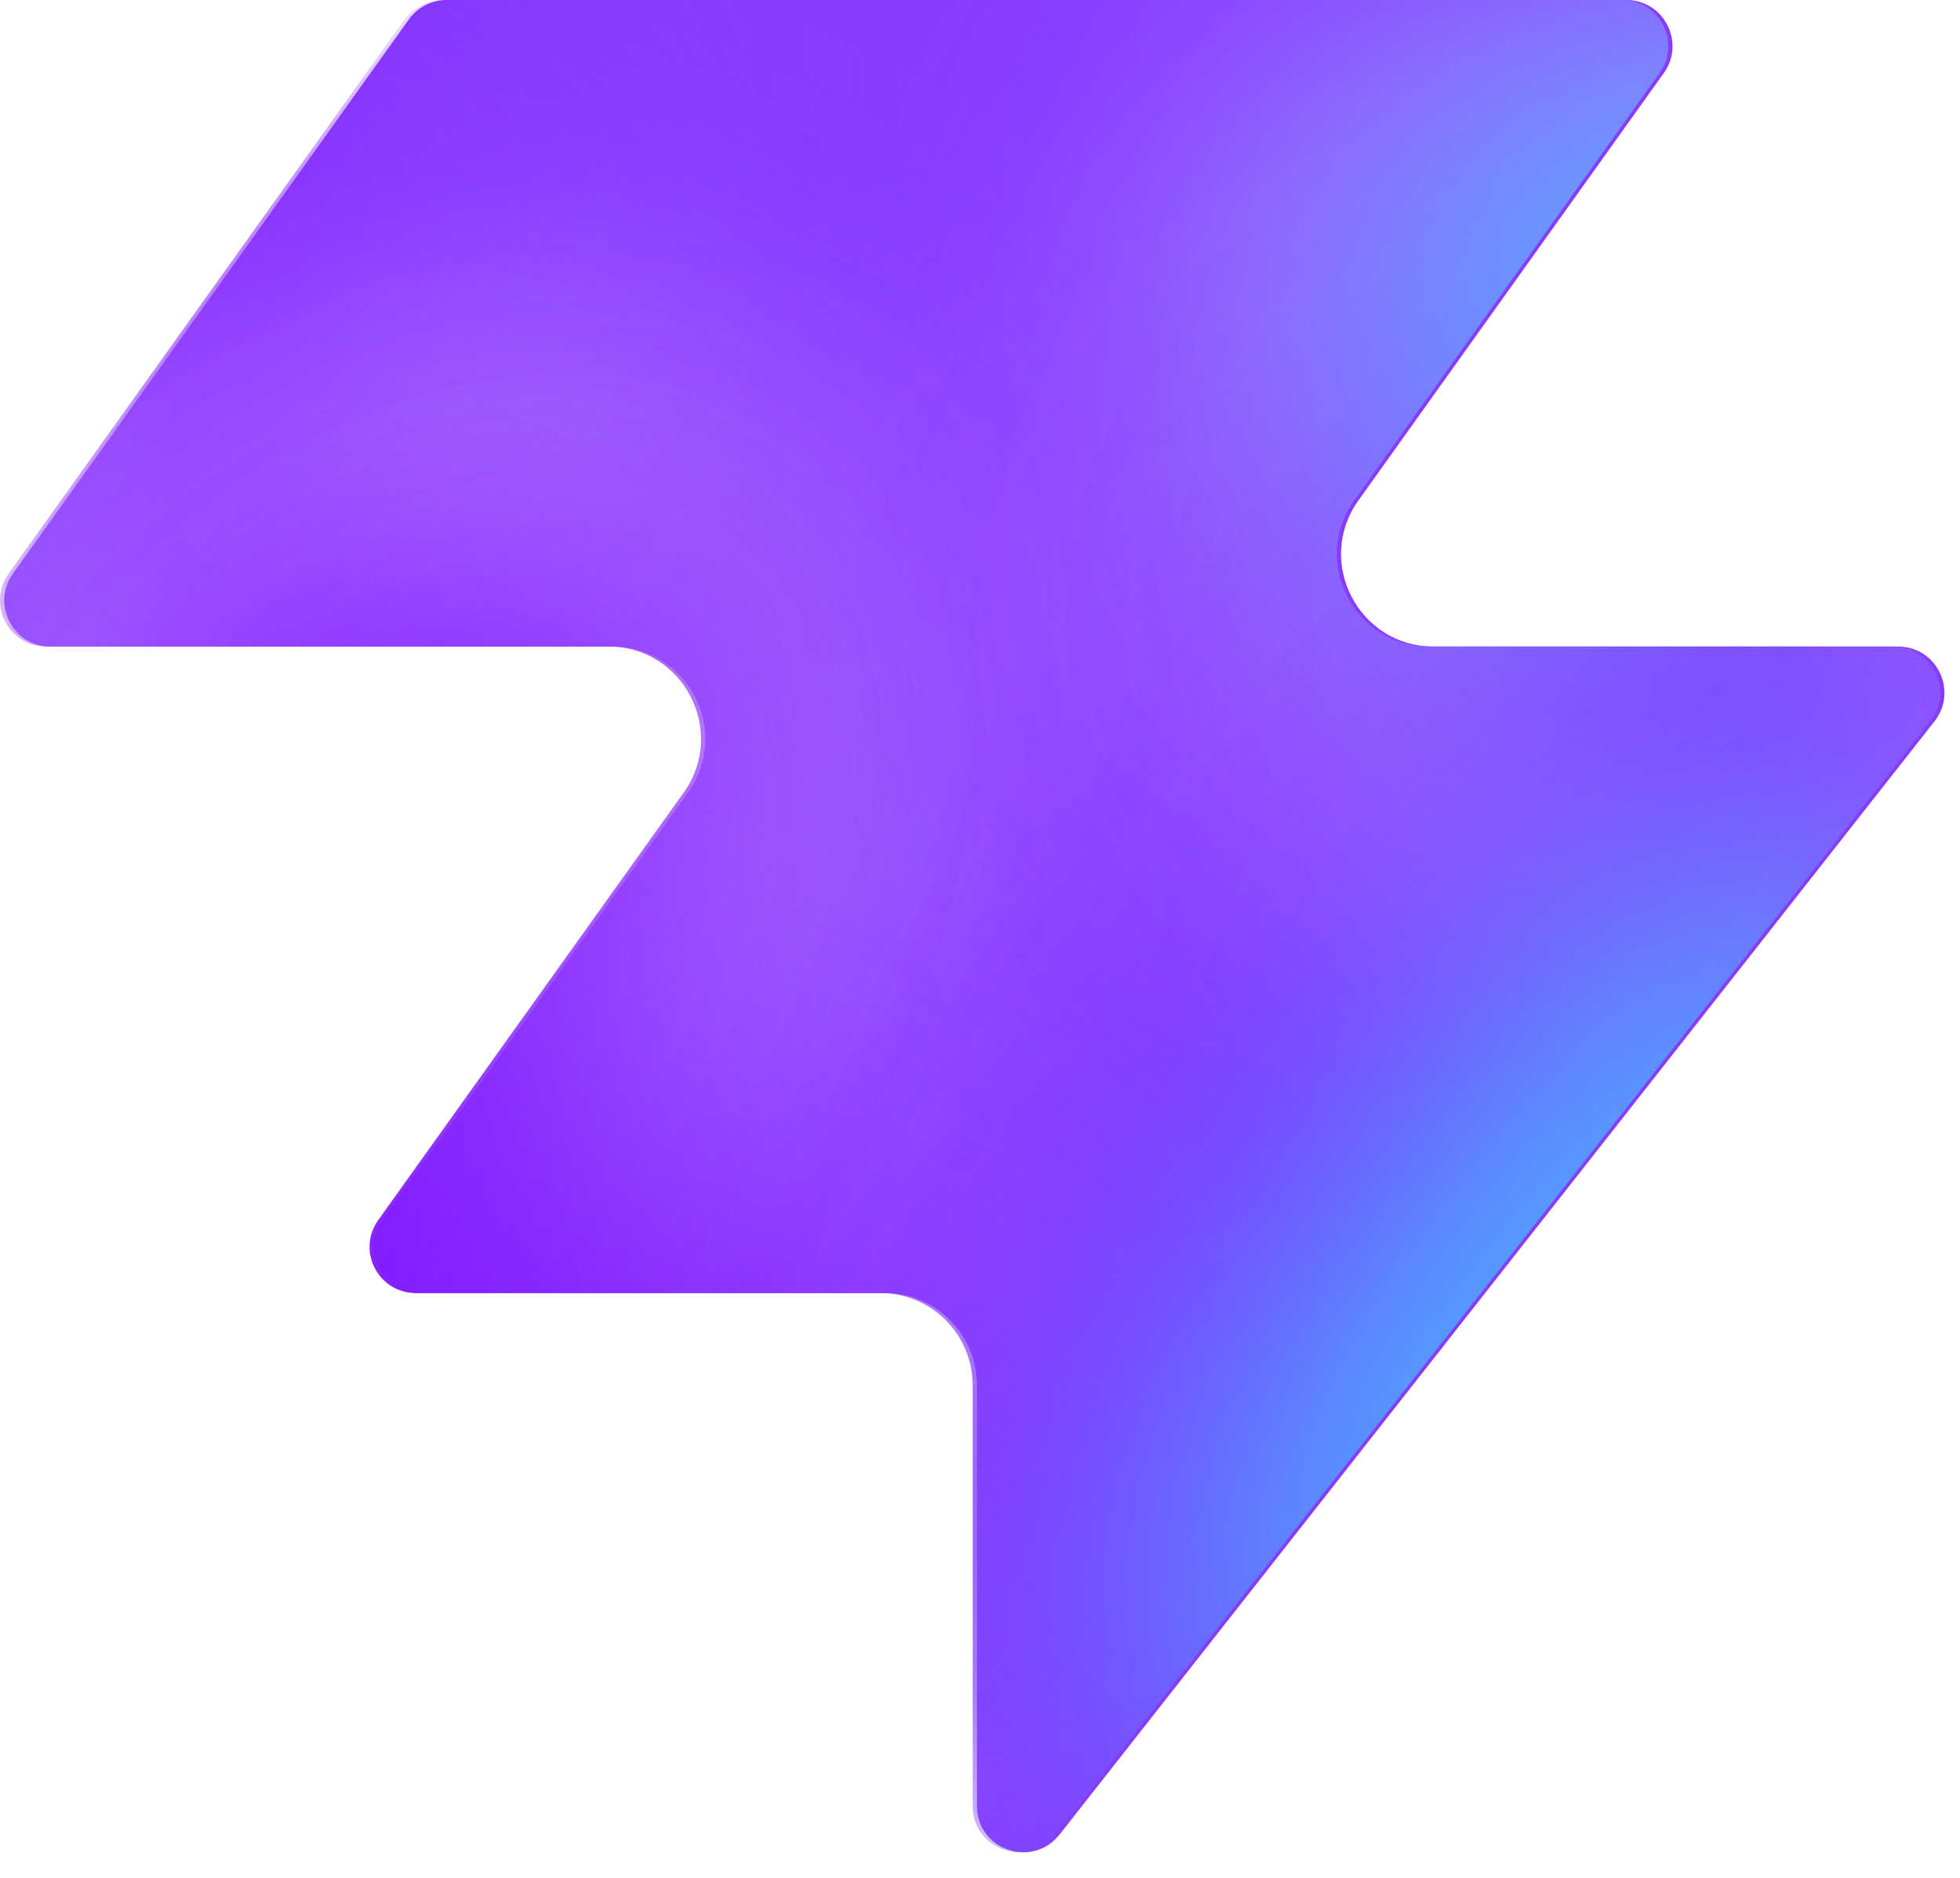
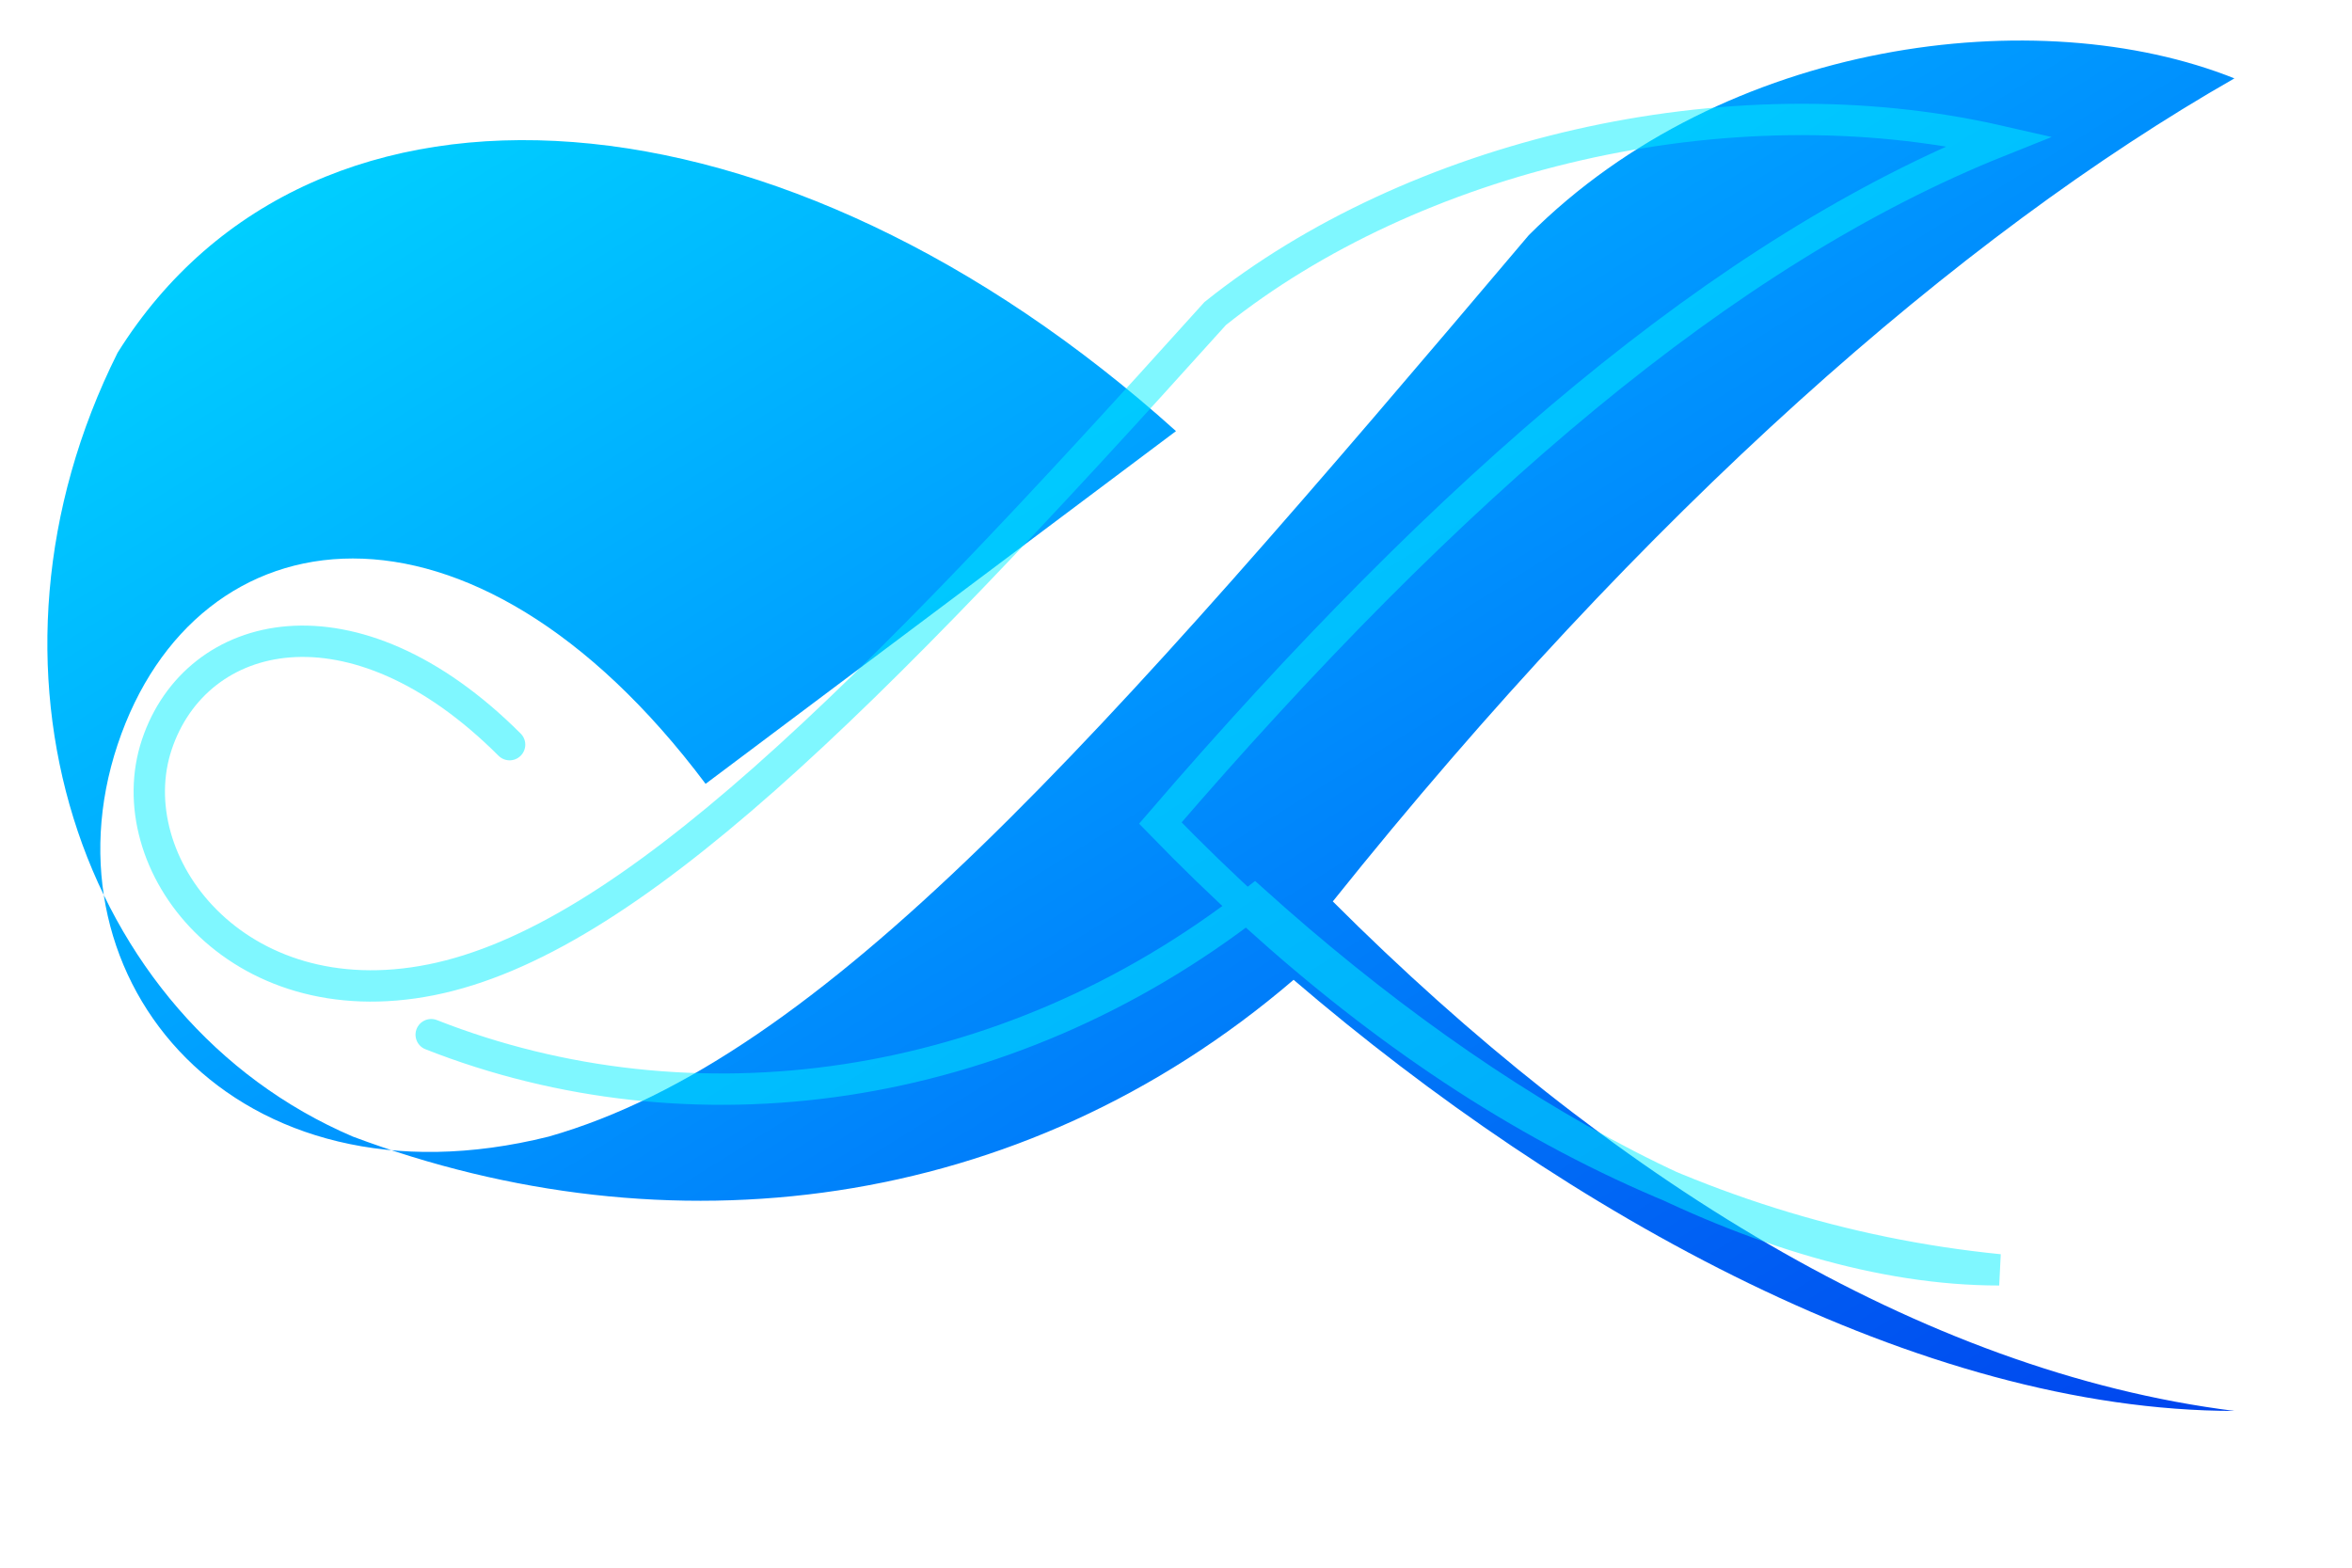
- <svg xmlns="http://www.w3.org/2000/svg" width="48" height="46" fill="none" viewBox="0 0 48 46">
-   <path fill="#863bff" d="M25.946 44.938c-.664.845-2.021.375-2.021-.698V33.937a2.26 2.26 0 0 0-2.262-2.262H10.287c-.92 0-1.456-1.04-.92-1.788l7.48-10.471c1.07-1.497 0-3.578-1.842-3.578H1.237c-.92 0-1.456-1.04-.92-1.788L10.013.474c.214-.297.556-.474.92-.474h28.894c.92 0 1.456 1.04.92 1.788l-7.48 10.471c-1.07 1.498 0 3.579 1.842 3.579h11.377c.943 0 1.473 1.088.89 1.83L25.947 44.94z" style="fill:#863bff;fill:color(display-p3 .525 .23 1);fill-opacity:1" />
-   <mask id="a" width="48" height="46" x="0" y="0" maskUnits="userSpaceOnUse" style="mask-type:alpha">
-     <path fill="#000" d="M25.842 44.938c-.664.844-2.021.375-2.021-.698V33.937a2.26 2.26 0 0 0-2.262-2.262H10.183c-.92 0-1.456-1.04-.92-1.788l7.48-10.471c1.07-1.498 0-3.579-1.842-3.579H1.133c-.92 0-1.456-1.04-.92-1.787L9.91.473c.214-.297.556-.474.92-.474h28.894c.92 0 1.456 1.04.92 1.788l-7.48 10.471c-1.07 1.498 0 3.578 1.842 3.578h11.377c.943 0 1.473 1.088.89 1.832L25.843 44.94z" style="fill:#000;fill-opacity:1" />
-   </mask>
-   <g mask="url(#a)">
-     <g filter="url(#b)">
-       <ellipse cx="5.508" cy="14.704" fill="#ede6ff" rx="5.508" ry="14.704" style="fill:#ede6ff;fill:color(display-p3 .927 .903 1);fill-opacity:1" transform="matrix(.00324 1 1 -.00324 -4.47 31.516)" />
-     </g>
-     <g filter="url(#c)">
-       <ellipse cx="10.399" cy="29.851" fill="#ede6ff" rx="10.399" ry="29.851" style="fill:#ede6ff;fill:color(display-p3 .927 .903 1);fill-opacity:1" transform="matrix(.00324 1 1 -.00324 -39.328 7.883)" />
-     </g>
-     <g filter="url(#d)">
-       <ellipse cx="5.508" cy="30.487" fill="#7e14ff" rx="5.508" ry="30.487" style="fill:#7e14ff;fill:color(display-p3 .492 .077 1);fill-opacity:1" transform="rotate(89.814 -25.913 -14.639)scale(1 -1)" />
-     </g>
-     <g filter="url(#e)">
-       <ellipse cx="5.508" cy="30.599" fill="#7e14ff" rx="5.508" ry="30.599" style="fill:#7e14ff;fill:color(display-p3 .492 .077 1);fill-opacity:1" transform="rotate(89.814 -32.644 -3.334)scale(1 -1)" />
-     </g>
-     <g filter="url(#f)">
-       <ellipse cx="5.508" cy="30.599" fill="#7e14ff" rx="5.508" ry="30.599" style="fill:#7e14ff;fill:color(display-p3 .492 .077 1);fill-opacity:1" transform="matrix(.00324 1 1 -.00324 -34.34 30.47)" />
-     </g>
-     <g filter="url(#g)">
-       <ellipse cx="14.072" cy="22.078" fill="#ede6ff" rx="14.072" ry="22.078" style="fill:#ede6ff;fill:color(display-p3 .927 .903 1);fill-opacity:1" transform="rotate(93.35 24.506 48.493)scale(-1 1)" />
-     </g>
-     <g filter="url(#h)">
-       <ellipse cx="3.47" cy="21.501" fill="#7e14ff" rx="3.47" ry="21.501" style="fill:#7e14ff;fill:color(display-p3 .492 .077 1);fill-opacity:1" transform="rotate(89.009 28.708 47.59)scale(-1 1)" />
-     </g>
-     <g filter="url(#i)">
-       <ellipse cx="3.47" cy="21.501" fill="#7e14ff" rx="3.47" ry="21.501" style="fill:#7e14ff;fill:color(display-p3 .492 .077 1);fill-opacity:1" transform="rotate(89.009 28.708 47.59)scale(-1 1)" />
-     </g>
-     <g filter="url(#j)">
-       <ellipse cx=".387" cy="8.972" fill="#7e14ff" rx="4.407" ry="29.108" style="fill:#7e14ff;fill:color(display-p3 .492 .077 1);fill-opacity:1" transform="rotate(39.51 .387 8.972)" />
-     </g>
-     <g filter="url(#k)">
-       <ellipse cx="47.523" cy="-6.092" fill="#7e14ff" rx="4.407" ry="29.108" style="fill:#7e14ff;fill:color(display-p3 .492 .077 1);fill-opacity:1" transform="rotate(37.892 47.523 -6.092)" />
-     </g>
-     <g filter="url(#l)">
-       <ellipse cx="41.412" cy="6.333" fill="#47bfff" rx="5.971" ry="9.665" style="fill:#47bfff;fill:color(display-p3 .28 .748 1);fill-opacity:1" transform="rotate(37.892 41.412 6.333)" />
-     </g>
-     <g filter="url(#m)">
-       <ellipse cx="-1.879" cy="38.332" fill="#7e14ff" rx="4.407" ry="29.108" style="fill:#7e14ff;fill:color(display-p3 .492 .077 1);fill-opacity:1" transform="rotate(37.892 -1.88 38.332)" />
-     </g>
-     <g filter="url(#n)">
-       <ellipse cx="-1.879" cy="38.332" fill="#7e14ff" rx="4.407" ry="29.108" style="fill:#7e14ff;fill:color(display-p3 .492 .077 1);fill-opacity:1" transform="rotate(37.892 -1.88 38.332)" />
-     </g>
-     <g filter="url(#o)">
-       <ellipse cx="35.651" cy="29.907" fill="#7e14ff" rx="4.407" ry="29.108" style="fill:#7e14ff;fill:color(display-p3 .492 .077 1);fill-opacity:1" transform="rotate(37.892 35.651 29.907)" />
-     </g>
-     <g filter="url(#p)">
-       <ellipse cx="38.418" cy="32.4" fill="#47bfff" rx="5.971" ry="15.297" style="fill:#47bfff;fill:color(display-p3 .28 .748 1);fill-opacity:1" transform="rotate(37.892 38.418 32.4)" />
-     </g>
-   </g>
+ <svg xmlns="http://www.w3.org/2000/svg" viewBox="0 0 300 200" width="100%" height="100%">
  <defs>
-     <filter id="b" width="60.045" height="41.654" x="-19.77" y="16.149" color-interpolation-filters="sRGB" filterUnits="userSpaceOnUse">
-       <feFlood flood-opacity="0" result="BackgroundImageFix" />
-       <feBlend in="SourceGraphic" in2="BackgroundImageFix" result="shape" />
-       <feGaussianBlur result="effect1_foregroundBlur_2002_17158" stdDeviation="7.659" />
-     </filter>
-     <filter id="c" width="90.34" height="51.437" x="-54.613" y="-7.533" color-interpolation-filters="sRGB" filterUnits="userSpaceOnUse">
-       <feFlood flood-opacity="0" result="BackgroundImageFix" />
-       <feBlend in="SourceGraphic" in2="BackgroundImageFix" result="shape" />
-       <feGaussianBlur result="effect1_foregroundBlur_2002_17158" stdDeviation="7.659" />
-     </filter>
-     <filter id="d" width="79.355" height="29.4" x="-49.64" y="2.03" color-interpolation-filters="sRGB" filterUnits="userSpaceOnUse">
-       <feFlood flood-opacity="0" result="BackgroundImageFix" />
-       <feBlend in="SourceGraphic" in2="BackgroundImageFix" result="shape" />
-       <feGaussianBlur result="effect1_foregroundBlur_2002_17158" stdDeviation="4.596" />
-     </filter>
-     <filter id="e" width="79.579" height="29.4" x="-45.045" y="20.029" color-interpolation-filters="sRGB" filterUnits="userSpaceOnUse">
-       <feFlood flood-opacity="0" result="BackgroundImageFix" />
-       <feBlend in="SourceGraphic" in2="BackgroundImageFix" result="shape" />
-       <feGaussianBlur result="effect1_foregroundBlur_2002_17158" stdDeviation="4.596" />
-     </filter>
-     <filter id="f" width="79.579" height="29.4" x="-43.513" y="21.178" color-interpolation-filters="sRGB" filterUnits="userSpaceOnUse">
-       <feFlood flood-opacity="0" result="BackgroundImageFix" />
-       <feBlend in="SourceGraphic" in2="BackgroundImageFix" result="shape" />
-       <feGaussianBlur result="effect1_foregroundBlur_2002_17158" stdDeviation="4.596" />
-     </filter>
-     <filter id="g" width="74.749" height="58.852" x="15.756" y="-17.901" color-interpolation-filters="sRGB" filterUnits="userSpaceOnUse">
-       <feFlood flood-opacity="0" result="BackgroundImageFix" />
-       <feBlend in="SourceGraphic" in2="BackgroundImageFix" result="shape" />
-       <feGaussianBlur result="effect1_foregroundBlur_2002_17158" stdDeviation="7.659" />
-     </filter>
-     <filter id="h" width="61.377" height="25.362" x="23.548" y="2.284" color-interpolation-filters="sRGB" filterUnits="userSpaceOnUse">
-       <feFlood flood-opacity="0" result="BackgroundImageFix" />
-       <feBlend in="SourceGraphic" in2="BackgroundImageFix" result="shape" />
-       <feGaussianBlur result="effect1_foregroundBlur_2002_17158" stdDeviation="4.596" />
-     </filter>
-     <filter id="i" width="61.377" height="25.362" x="23.548" y="2.284" color-interpolation-filters="sRGB" filterUnits="userSpaceOnUse">
-       <feFlood flood-opacity="0" result="BackgroundImageFix" />
-       <feBlend in="SourceGraphic" in2="BackgroundImageFix" result="shape" />
-       <feGaussianBlur result="effect1_foregroundBlur_2002_17158" stdDeviation="4.596" />
-     </filter>
-     <filter id="j" width="56.045" height="63.649" x="-27.636" y="-22.853" color-interpolation-filters="sRGB" filterUnits="userSpaceOnUse">
-       <feFlood flood-opacity="0" result="BackgroundImageFix" />
-       <feBlend in="SourceGraphic" in2="BackgroundImageFix" result="shape" />
-       <feGaussianBlur result="effect1_foregroundBlur_2002_17158" stdDeviation="4.596" />
-     </filter>
-     <filter id="k" width="54.814" height="64.646" x="20.116" y="-38.415" color-interpolation-filters="sRGB" filterUnits="userSpaceOnUse">
-       <feFlood flood-opacity="0" result="BackgroundImageFix" />
-       <feBlend in="SourceGraphic" in2="BackgroundImageFix" result="shape" />
-       <feGaussianBlur result="effect1_foregroundBlur_2002_17158" stdDeviation="4.596" />
-     </filter>
-     <filter id="l" width="33.541" height="35.313" x="24.641" y="-11.323" color-interpolation-filters="sRGB" filterUnits="userSpaceOnUse">
-       <feFlood flood-opacity="0" result="BackgroundImageFix" />
-       <feBlend in="SourceGraphic" in2="BackgroundImageFix" result="shape" />
-       <feGaussianBlur result="effect1_foregroundBlur_2002_17158" stdDeviation="4.596" />
-     </filter>
-     <filter id="m" width="54.814" height="64.646" x="-29.286" y="6.009" color-interpolation-filters="sRGB" filterUnits="userSpaceOnUse">
-       <feFlood flood-opacity="0" result="BackgroundImageFix" />
-       <feBlend in="SourceGraphic" in2="BackgroundImageFix" result="shape" />
-       <feGaussianBlur result="effect1_foregroundBlur_2002_17158" stdDeviation="4.596" />
-     </filter>
-     <filter id="n" width="54.814" height="64.646" x="-29.286" y="6.009" color-interpolation-filters="sRGB" filterUnits="userSpaceOnUse">
-       <feFlood flood-opacity="0" result="BackgroundImageFix" />
-       <feBlend in="SourceGraphic" in2="BackgroundImageFix" result="shape" />
-       <feGaussianBlur result="effect1_foregroundBlur_2002_17158" stdDeviation="4.596" />
-     </filter>
-     <filter id="o" width="54.814" height="64.646" x="8.244" y="-2.416" color-interpolation-filters="sRGB" filterUnits="userSpaceOnUse">
-       <feFlood flood-opacity="0" result="BackgroundImageFix" />
-       <feBlend in="SourceGraphic" in2="BackgroundImageFix" result="shape" />
-       <feGaussianBlur result="effect1_foregroundBlur_2002_17158" stdDeviation="4.596" />
-     </filter>
-     <filter id="p" width="39.409" height="43.623" x="18.713" y="10.588" color-interpolation-filters="sRGB" filterUnits="userSpaceOnUse">
-       <feFlood flood-opacity="0" result="BackgroundImageFix" />
-       <feBlend in="SourceGraphic" in2="BackgroundImageFix" result="shape" />
-       <feGaussianBlur result="effect1_foregroundBlur_2002_17158" stdDeviation="4.596" />
-     </filter>
+     <linearGradient id="kenzo-fav-grad" x1="0%" y1="0%" x2="100%" y2="100%">
+       <stop offset="0%" stop-color="#00E0FF" />
+       <stop offset="45%" stop-color="#0099FF" />
+       <stop offset="100%" stop-color="#0044EE" />
+     </linearGradient>
  </defs>
+   <path d="M 90,100 C 60,60 25,65 15,95 C 5,125 30,155 70,145 C 105,135 140,95 195,30 C 220,5 260,0 285,10 C 250,30 210,65 170,115 C 205,150 245,175 285,180 C 245,180 200,155 165,125 C 130,155 85,160 45,145 C 10,130 -5,85 15,45 C 40,5 100,10 150,55 Z" fill="url(#kenzo-fav-grad)" />
+   <path d="M 65,95 C 45,75 25,80 20,95 C 15,110 30,130 55,125 C 80,120 110,90 155,40 C 180,20 220,10 255,18 C 220,32 185,62 148,105 C 180,138 215,158 255,162 C 225,162 190,142 160,115 C 128,140 88,145 55,132" fill="none" stroke="#00F0FF" stroke-width="4" stroke-linecap="round" opacity="0.5" />
</svg>
